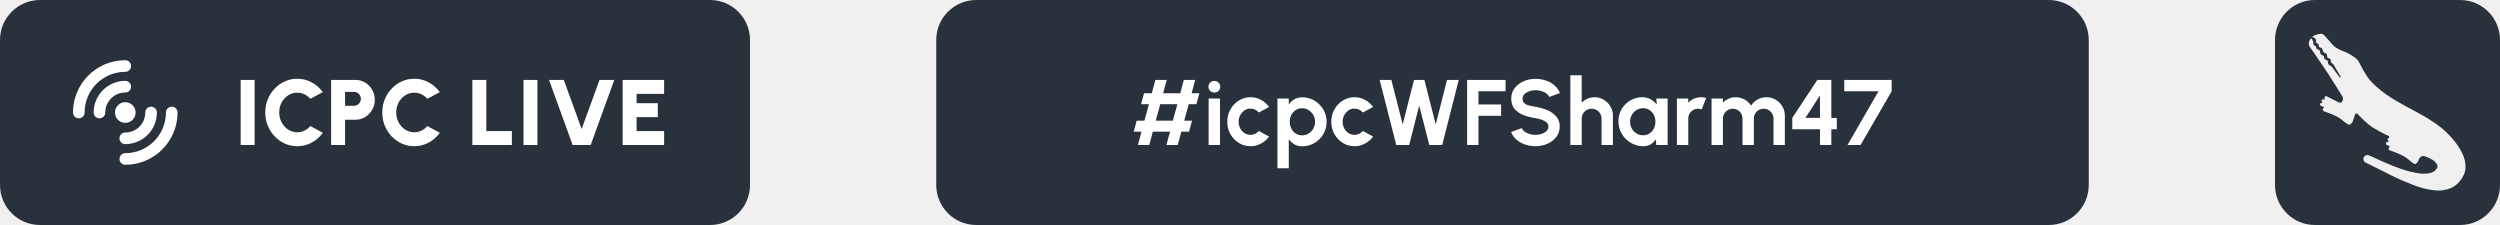
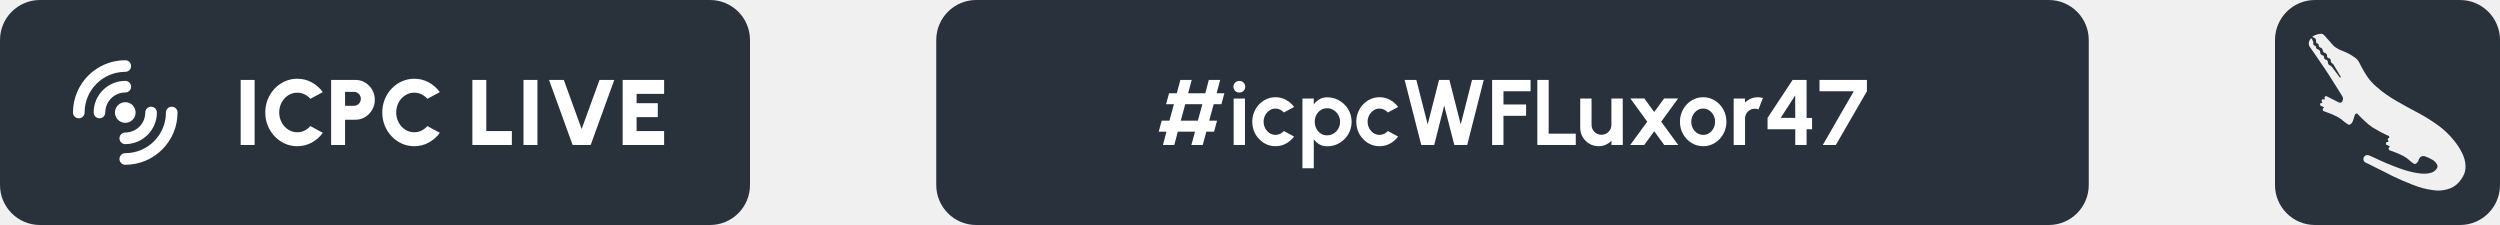
<svg xmlns="http://www.w3.org/2000/svg" width="1000" height="90" viewBox="0 0 1000 90" fill="none">
  <rect width="300" height="90" rx="16" fill="#29313B" />
  <circle cx="50.109" cy="45" r="4.131" fill="white" />
  <path d="M31.52 45C31.52 34.734 39.842 26.412 50.108 26.412" stroke="white" stroke-width="4.647" stroke-linecap="round" />
  <path d="M68.697 45C68.697 55.266 60.375 63.588 50.109 63.588" stroke="white" stroke-width="4.647" stroke-linecap="round" />
  <path d="M39.783 45C39.783 39.297 44.407 34.673 50.11 34.673" stroke="white" stroke-width="4.647" stroke-linecap="round" />
  <path d="M60.434 45C60.434 50.703 55.81 55.327 50.107 55.327" stroke="white" stroke-width="4.647" stroke-linecap="round" />
  <path d="M96.269 58V31.977H101.845V58H96.269ZM118.902 58.483C117.142 58.483 115.488 58.136 113.939 57.442C112.39 56.736 111.027 55.763 109.849 54.524C108.685 53.285 107.768 51.853 107.098 50.23C106.442 48.594 106.113 46.847 106.113 44.988C106.113 43.117 106.442 41.37 107.098 39.746C107.768 38.111 108.685 36.679 109.849 35.453C111.027 34.213 112.39 33.247 113.939 32.553C115.488 31.846 117.142 31.493 118.902 31.493C121.009 31.493 122.948 31.983 124.72 32.962C126.492 33.928 127.961 35.223 129.125 36.847L124.144 39.523C123.499 38.78 122.725 38.185 121.82 37.739C120.916 37.293 119.943 37.07 118.902 37.07C117.911 37.07 116.975 37.274 116.095 37.683C115.228 38.092 114.459 38.662 113.79 39.393C113.133 40.112 112.619 40.948 112.247 41.903C111.876 42.857 111.69 43.885 111.69 44.988C111.69 46.079 111.876 47.101 112.247 48.055C112.619 49.01 113.133 49.852 113.79 50.583C114.459 51.302 115.228 51.872 116.095 52.293C116.975 52.702 117.911 52.907 118.902 52.907C119.943 52.907 120.916 52.684 121.82 52.238C122.725 51.779 123.499 51.172 124.144 50.416L129.125 53.13C127.961 54.741 126.492 56.036 124.72 57.015C122.948 57.994 121.009 58.483 118.902 58.483ZM132.452 58V31.977H142.266C143.692 31.977 144.98 32.342 146.133 33.073C147.298 33.792 148.221 34.758 148.902 35.973C149.584 37.175 149.925 38.495 149.925 39.932C149.925 41.395 149.572 42.727 148.865 43.929C148.171 45.131 147.242 46.091 146.077 46.81C144.912 47.529 143.642 47.888 142.266 47.888H138.028V58H132.452ZM138.028 42.312H141.634C142.13 42.312 142.582 42.188 142.991 41.94C143.4 41.679 143.729 41.339 143.977 40.917C144.224 40.496 144.348 40.031 144.348 39.523C144.348 39.015 144.224 38.55 143.977 38.129C143.729 37.708 143.4 37.373 142.991 37.125C142.582 36.865 142.13 36.735 141.634 36.735H138.028V42.312ZM165.699 58.483C163.94 58.483 162.285 58.136 160.736 57.442C159.187 56.736 157.824 55.763 156.647 54.524C155.482 53.285 154.565 51.853 153.896 50.23C153.239 48.594 152.911 46.847 152.911 44.988C152.911 43.117 153.239 41.37 153.896 39.746C154.565 38.111 155.482 36.679 156.647 35.453C157.824 34.213 159.187 33.247 160.736 32.553C162.285 31.846 163.94 31.493 165.699 31.493C167.806 31.493 169.745 31.983 171.517 32.962C173.289 33.928 174.758 35.223 175.923 36.847L170.941 39.523C170.297 38.78 169.522 38.185 168.618 37.739C167.713 37.293 166.74 37.07 165.699 37.07C164.708 37.07 163.772 37.274 162.892 37.683C162.025 38.092 161.257 38.662 160.587 39.393C159.931 40.112 159.416 40.948 159.045 41.903C158.673 42.857 158.487 43.885 158.487 44.988C158.487 46.079 158.673 47.101 159.045 48.055C159.416 49.01 159.931 49.852 160.587 50.583C161.257 51.302 162.025 51.872 162.892 52.293C163.772 52.702 164.708 52.907 165.699 52.907C166.74 52.907 167.713 52.684 168.618 52.238C169.522 51.779 170.297 51.172 170.941 50.416L175.923 53.13C174.758 54.741 173.289 56.036 171.517 57.015C169.745 57.994 167.806 58.483 165.699 58.483ZM188.943 58V31.977H194.519V52.423H204.743V58H188.943ZM209.396 58V31.977H214.972V58H209.396ZM229.055 58L219.612 31.977H225.523L232.661 51.606L239.799 31.977H245.71L236.267 58H229.055ZM249.064 58V31.977H265.645V37.553H254.64V41.271H263.117V46.847H254.64V52.423H265.645V58H249.064Z" fill="white" />
  <rect x="374.5" width="461" height="90" rx="16" fill="#29313C" />
-   <path d="M478.563 41.679H475.477L473.674 48.278H476.815L475.626 52.665H472.54L471.09 58H466.555L468.004 52.665H461.127L459.714 58H455.179L456.591 52.665H453.487L454.677 48.278H457.762L459.565 41.679H456.424L457.614 37.311H460.718L462.149 31.977H466.685L465.253 37.311H472.112L473.525 31.977H478.061L476.648 37.311H479.752L478.563 41.679ZM469.138 48.278L470.941 41.679H464.101L462.298 48.278H469.138ZM483.456 39.412H487.992V58H483.456V39.412ZM485.761 37.014C485.092 37.014 484.528 36.797 484.07 36.363C483.611 35.917 483.382 35.359 483.382 34.69C483.382 34.034 483.611 33.482 484.07 33.036C484.528 32.59 485.086 32.367 485.743 32.367C486.399 32.367 486.951 32.59 487.397 33.036C487.855 33.482 488.085 34.034 488.085 34.69C488.085 35.359 487.862 35.917 487.416 36.363C486.969 36.797 486.418 37.014 485.761 37.014ZM503.549 52.405L507.638 54.617C506.783 55.782 505.711 56.717 504.423 57.424C503.134 58.13 501.727 58.483 500.203 58.483C498.493 58.483 496.932 58.043 495.519 57.163C494.119 56.284 492.997 55.106 492.154 53.632C491.324 52.145 490.909 50.503 490.909 48.706C490.909 47.343 491.151 46.072 491.634 44.895C492.117 43.706 492.78 42.665 493.623 41.773C494.478 40.868 495.469 40.161 496.597 39.653C497.725 39.145 498.927 38.891 500.203 38.891C501.727 38.891 503.134 39.245 504.423 39.951C505.711 40.657 506.783 41.605 507.638 42.795L503.549 44.988C503.115 44.492 502.601 44.108 502.006 43.836C501.424 43.563 500.823 43.427 500.203 43.427C499.311 43.427 498.505 43.675 497.787 44.17C497.068 44.654 496.498 45.298 496.076 46.103C495.655 46.897 495.444 47.764 495.444 48.706C495.444 49.635 495.655 50.503 496.076 51.308C496.498 52.101 497.068 52.739 497.787 53.223C498.505 53.706 499.311 53.948 500.203 53.948C500.847 53.948 501.461 53.812 502.043 53.539C502.626 53.254 503.128 52.876 503.549 52.405ZM515.511 67.294H510.976V39.412H515.511V41.773C516.118 40.93 516.862 40.248 517.742 39.728C518.634 39.195 519.675 38.928 520.864 38.928C522.228 38.928 523.498 39.182 524.675 39.691C525.852 40.199 526.887 40.905 527.779 41.81C528.684 42.702 529.384 43.737 529.88 44.914C530.388 46.091 530.642 47.355 530.642 48.706C530.642 50.057 530.388 51.327 529.88 52.517C529.384 53.706 528.684 54.753 527.779 55.658C526.887 56.55 525.852 57.25 524.675 57.758C523.498 58.266 522.228 58.52 520.864 58.52C519.675 58.52 518.634 58.26 517.742 57.74C516.862 57.207 516.118 56.519 515.511 55.676V67.294ZM520.809 43.297C519.867 43.297 519.024 43.544 518.281 44.04C517.537 44.523 516.955 45.174 516.533 45.992C516.112 46.81 515.901 47.715 515.901 48.706C515.901 49.697 516.112 50.608 516.533 51.438C516.955 52.256 517.537 52.913 518.281 53.409C519.024 53.892 519.867 54.134 520.809 54.134C521.763 54.134 522.637 53.892 523.43 53.409C524.223 52.925 524.855 52.275 525.326 51.457C525.797 50.627 526.032 49.71 526.032 48.706C526.032 47.715 525.797 46.81 525.326 45.992C524.855 45.174 524.223 44.523 523.43 44.04C522.649 43.544 521.775 43.297 520.809 43.297ZM545.155 52.405L549.244 54.617C548.389 55.782 547.317 56.717 546.028 57.424C544.74 58.13 543.333 58.483 541.809 58.483C540.099 58.483 538.537 58.043 537.125 57.163C535.724 56.284 534.603 55.106 533.76 53.632C532.93 52.145 532.515 50.503 532.515 48.706C532.515 47.343 532.756 46.072 533.24 44.895C533.723 43.706 534.386 42.665 535.229 41.773C536.084 40.868 537.075 40.161 538.203 39.653C539.33 39.145 540.532 38.891 541.809 38.891C543.333 38.891 544.74 39.245 546.028 39.951C547.317 40.657 548.389 41.605 549.244 42.795L545.155 44.988C544.721 44.492 544.207 44.108 543.612 43.836C543.029 43.563 542.428 43.427 541.809 43.427C540.917 43.427 540.111 43.675 539.392 44.17C538.674 44.654 538.104 45.298 537.682 46.103C537.261 46.897 537.05 47.764 537.05 48.706C537.05 49.635 537.261 50.503 537.682 51.308C538.104 52.101 538.674 52.739 539.392 53.223C540.111 53.706 540.917 53.948 541.809 53.948C542.453 53.948 543.067 53.812 543.649 53.539C544.231 53.254 544.733 52.876 545.155 52.405ZM558.511 58L551.856 31.977H556.541L561.076 49.765L565.612 31.977H569.757L574.292 49.765L578.809 31.977H583.493L576.876 58H571.727L567.675 42.237L563.678 58H558.511ZM586.853 58V31.977H602.226V36.512H591.389V41.791H600.441V46.327H591.389V58H586.853ZM614.193 58.483C612.755 58.483 611.374 58.26 610.048 57.814C608.734 57.356 607.582 56.705 606.59 55.862C605.599 55.007 604.886 53.985 604.453 52.795L608.709 51.234C608.883 51.73 609.236 52.182 609.769 52.591C610.302 53 610.952 53.328 611.721 53.576C612.489 53.824 613.313 53.948 614.193 53.948C615.097 53.948 615.94 53.812 616.721 53.539C617.514 53.254 618.152 52.864 618.635 52.368C619.119 51.86 619.36 51.271 619.36 50.602C619.36 49.92 619.106 49.363 618.598 48.929C618.09 48.483 617.44 48.13 616.646 47.869C615.853 47.609 615.035 47.411 614.193 47.275C612.346 46.99 610.692 46.55 609.23 45.955C607.767 45.36 606.609 44.536 605.754 43.483C604.911 42.429 604.49 41.066 604.49 39.393C604.49 37.819 604.942 36.444 605.847 35.267C606.751 34.089 607.941 33.172 609.416 32.516C610.89 31.859 612.483 31.53 614.193 31.53C615.618 31.53 616.993 31.753 618.319 32.2C619.645 32.646 620.804 33.296 621.795 34.151C622.799 35.006 623.518 36.035 623.952 37.237L619.676 38.78C619.503 38.284 619.15 37.832 618.617 37.423C618.084 37.014 617.433 36.692 616.665 36.456C615.897 36.208 615.073 36.084 614.193 36.084C613.313 36.072 612.476 36.215 611.683 36.512C610.903 36.797 610.264 37.187 609.769 37.683C609.273 38.179 609.025 38.749 609.025 39.393C609.025 40.224 609.255 40.849 609.713 41.271C610.184 41.692 610.81 42.002 611.59 42.2C612.371 42.386 613.239 42.559 614.193 42.721C615.928 42.993 617.532 43.452 619.007 44.096C620.482 44.74 621.665 45.602 622.557 46.68C623.45 47.745 623.896 49.053 623.896 50.602C623.896 52.176 623.45 53.557 622.557 54.747C621.665 55.924 620.482 56.841 619.007 57.498C617.532 58.155 615.928 58.483 614.193 58.483ZM645.159 46.252V58H640.624V47.442C640.624 46.711 640.444 46.048 640.084 45.453C639.725 44.846 639.242 44.369 638.635 44.022C638.04 43.662 637.377 43.483 636.646 43.483C635.915 43.483 635.245 43.662 634.638 44.022C634.043 44.369 633.566 44.846 633.207 45.453C632.86 46.048 632.686 46.711 632.686 47.442V58H628.151L628.132 30.118H632.668L632.686 41.066C633.318 40.397 634.074 39.87 634.954 39.486C635.834 39.09 636.782 38.891 637.798 38.891C639.149 38.891 640.382 39.226 641.497 39.895C642.612 40.552 643.499 41.438 644.155 42.553C644.824 43.656 645.159 44.889 645.159 46.252ZM662.515 39.412H667.05V58H662.515L662.31 55.695C661.802 56.525 661.127 57.201 660.284 57.721C659.454 58.229 658.469 58.483 657.329 58.483C655.953 58.483 654.665 58.223 653.462 57.703C652.26 57.182 651.201 56.463 650.284 55.546C649.379 54.629 648.667 53.57 648.146 52.368C647.638 51.166 647.384 49.877 647.384 48.501C647.384 47.175 647.626 45.93 648.109 44.765C648.605 43.6 649.293 42.578 650.172 41.698C651.052 40.818 652.068 40.13 653.221 39.635C654.373 39.139 655.613 38.891 656.938 38.891C658.165 38.891 659.262 39.164 660.229 39.709C661.208 40.254 662.038 40.948 662.719 41.791L662.515 39.412ZM657.217 54.115C658.184 54.115 659.039 53.873 659.782 53.39C660.526 52.907 661.108 52.256 661.53 51.438C661.951 50.608 662.162 49.697 662.162 48.706C662.162 47.702 661.951 46.791 661.53 45.973C661.108 45.143 660.52 44.486 659.764 44.003C659.02 43.52 658.171 43.278 657.217 43.278C656.263 43.278 655.389 43.526 654.596 44.022C653.816 44.505 653.19 45.156 652.719 45.973C652.26 46.791 652.031 47.702 652.031 48.706C652.031 49.71 652.267 50.62 652.738 51.438C653.208 52.256 653.834 52.907 654.615 53.39C655.408 53.873 656.275 54.115 657.217 54.115ZM670.773 58L670.754 39.412H675.29L675.309 41.066C675.941 40.397 676.697 39.87 677.576 39.486C678.456 39.09 679.404 38.891 680.42 38.891C681.102 38.891 681.783 38.99 682.465 39.189L680.681 43.761C680.21 43.575 679.739 43.483 679.268 43.483C678.537 43.483 677.868 43.662 677.26 44.022C676.666 44.369 676.188 44.846 675.829 45.453C675.482 46.048 675.309 46.711 675.309 47.442V58H670.773ZM684.623 58V39.412H689.159V41.066C689.791 40.397 690.546 39.87 691.426 39.486C692.306 39.09 693.254 38.891 694.27 38.891C695.559 38.891 696.743 39.195 697.821 39.802C698.911 40.409 699.779 41.221 700.423 42.237C701.08 41.221 701.947 40.409 703.025 39.802C704.104 39.195 705.287 38.891 706.576 38.891C707.939 38.891 709.172 39.226 710.275 39.895C711.39 40.552 712.276 41.438 712.933 42.553C713.602 43.656 713.937 44.889 713.937 46.252V58H709.401V47.461C709.401 46.742 709.221 46.085 708.862 45.49C708.515 44.883 708.044 44.4 707.449 44.04C706.867 43.669 706.21 43.483 705.479 43.483C704.748 43.483 704.085 43.662 703.49 44.022C702.908 44.369 702.437 44.84 702.077 45.434C701.718 46.029 701.538 46.705 701.538 47.461V58H697.003V47.461C697.003 46.705 696.829 46.029 696.482 45.434C696.135 44.84 695.664 44.369 695.07 44.022C694.475 43.662 693.812 43.483 693.081 43.483C692.362 43.483 691.705 43.669 691.11 44.04C690.516 44.4 690.038 44.883 689.679 45.49C689.332 46.085 689.159 46.742 689.159 47.461V58H684.623ZM727.996 58V51.699H716.917V47.145L726.936 31.977H732.531V47.163H734.725V51.699H732.531V58H727.996ZM722.178 47.145L727.996 47.163L727.977 38.166L722.178 47.145ZM739.004 58L751.402 36.512H737.703V31.977H756.663V36.512L744.227 58H739.004Z" fill="white" />
+   <path d="M488.563 41.679H485.477L483.674 48.278H486.815L485.626 52.665H482.54L481.09 58H476.555L478.004 52.665H471.127L469.714 58H465.179L466.591 52.665H463.487L464.677 48.278H467.762L469.565 41.679H466.424L467.614 37.311H470.718L472.149 31.977H476.685L475.253 37.311H482.112L483.525 31.977H488.061L486.648 37.311H489.752L488.563 41.679ZM479.138 48.278L480.941 41.679H474.101L472.298 48.278H479.138ZM493.456 39.412H497.992V58H493.456V39.412ZM495.761 37.014C495.092 37.014 494.528 36.797 494.07 36.363C493.611 35.917 493.382 35.359 493.382 34.69C493.382 34.034 493.611 33.482 494.07 33.036C494.528 32.59 495.086 32.367 495.743 32.367C496.399 32.367 496.951 32.59 497.397 33.036C497.855 33.482 498.085 34.034 498.085 34.69C498.085 35.359 497.862 35.917 497.416 36.363C496.969 36.797 496.418 37.014 495.761 37.014ZM513.549 52.405L517.638 54.617C516.783 55.782 515.711 56.717 514.423 57.424C513.134 58.13 511.727 58.483 510.203 58.483C508.493 58.483 506.932 58.043 505.519 57.163C504.119 56.284 502.997 55.106 502.154 53.632C501.324 52.145 500.909 50.503 500.909 48.706C500.909 47.343 501.151 46.072 501.634 44.895C502.117 43.706 502.78 42.665 503.623 41.773C504.478 40.868 505.469 40.161 506.597 39.653C507.725 39.145 508.927 38.891 510.203 38.891C511.727 38.891 513.134 39.245 514.423 39.951C515.711 40.657 516.783 41.605 517.638 42.795L513.549 44.988C513.115 44.492 512.601 44.108 512.006 43.836C511.424 43.563 510.823 43.427 510.203 43.427C509.311 43.427 508.505 43.675 507.787 44.17C507.068 44.654 506.498 45.298 506.076 46.103C505.655 46.897 505.444 47.764 505.444 48.706C505.444 49.635 505.655 50.503 506.076 51.308C506.498 52.101 507.068 52.739 507.787 53.223C508.505 53.706 509.311 53.948 510.203 53.948C510.847 53.948 511.461 53.812 512.043 53.539C512.626 53.254 513.128 52.876 513.549 52.405ZM525.511 67.294H520.976V39.412H525.511V41.773C526.118 40.93 526.862 40.248 527.742 39.728C528.634 39.195 529.675 38.928 530.864 38.928C532.228 38.928 533.498 39.182 534.675 39.691C535.852 40.199 536.887 40.905 537.779 41.81C538.684 42.702 539.384 43.737 539.88 44.914C540.388 46.091 540.642 47.355 540.642 48.706C540.642 50.057 540.388 51.327 539.88 52.517C539.384 53.706 538.684 54.753 537.779 55.658C536.887 56.55 535.852 57.25 534.675 57.758C533.498 58.266 532.228 58.52 530.864 58.52C529.675 58.52 528.634 58.26 527.742 57.74C526.862 57.207 526.118 56.519 525.511 55.676V67.294ZM530.809 43.297C529.867 43.297 529.024 43.544 528.281 44.04C527.537 44.523 526.955 45.174 526.533 45.992C526.112 46.81 525.901 47.715 525.901 48.706C525.901 49.697 526.112 50.608 526.533 51.438C526.955 52.256 527.537 52.913 528.281 53.409C529.024 53.892 529.867 54.134 530.809 54.134C531.763 54.134 532.637 53.892 533.43 53.409C534.223 52.925 534.855 52.275 535.326 51.457C535.797 50.627 536.032 49.71 536.032 48.706C536.032 47.715 535.797 46.81 535.326 45.992C534.855 45.174 534.223 44.523 533.43 44.04C532.649 43.544 531.775 43.297 530.809 43.297ZM555.155 52.405L559.244 54.617C558.389 55.782 557.317 56.717 556.028 57.424C554.74 58.13 553.333 58.483 551.809 58.483C550.099 58.483 548.537 58.043 547.125 57.163C545.724 56.284 544.603 55.106 543.76 53.632C542.93 52.145 542.515 50.503 542.515 48.706C542.515 47.343 542.756 46.072 543.24 44.895C543.723 43.706 544.386 42.665 545.229 41.773C546.084 40.868 547.075 40.161 548.203 39.653C549.33 39.145 550.532 38.891 551.809 38.891C553.333 38.891 554.74 39.245 556.028 39.951C557.317 40.657 558.389 41.605 559.244 42.795L555.155 44.988C554.721 44.492 554.207 44.108 553.612 43.836C553.029 43.563 552.428 43.427 551.809 43.427C550.917 43.427 550.111 43.675 549.392 44.17C548.674 44.654 548.104 45.298 547.682 46.103C547.261 46.897 547.05 47.764 547.05 48.706C547.05 49.635 547.261 50.503 547.682 51.308C548.104 52.101 548.674 52.739 549.392 53.223C550.111 53.706 550.917 53.948 551.809 53.948C552.453 53.948 553.067 53.812 553.649 53.539C554.231 53.254 554.733 52.876 555.155 52.405ZM568.511 58L561.856 31.977H566.541L571.076 49.765L575.612 31.977H579.757L584.292 49.765L588.809 31.977H593.493L586.876 58H581.727L577.675 42.237L573.678 58H568.511ZM596.853 58V31.977H612.226V36.512H601.389V41.791H610.441V46.327H601.389V58H596.853ZM614.933 58V31.977H619.469V53.465H630.306V58H614.933ZM632.088 51.122V39.412H636.624V49.933C636.624 50.664 636.803 51.333 637.163 51.94C637.522 52.535 637.999 53.012 638.594 53.371C639.201 53.718 639.864 53.892 640.583 53.892C641.327 53.892 641.996 53.718 642.591 53.371C643.185 53.012 643.662 52.535 644.022 51.94C644.381 51.333 644.561 50.664 644.561 49.933V39.412H649.096L649.115 58H644.579L644.561 56.309C643.916 56.978 643.154 57.511 642.275 57.907C641.395 58.291 640.453 58.483 639.449 58.483C638.098 58.483 636.865 58.155 635.75 57.498C634.635 56.829 633.743 55.943 633.073 54.84C632.417 53.725 632.088 52.486 632.088 51.122ZM652.092 58L658.896 48.669L652.148 39.393H657.743L661.684 44.802L665.643 39.393H671.238L664.491 48.669L671.294 58H665.699L661.684 52.498L657.687 58H652.092ZM681.273 58.483C679.563 58.483 678.001 58.043 676.589 57.163C675.188 56.284 674.067 55.106 673.224 53.632C672.394 52.145 671.979 50.503 671.979 48.706C671.979 47.343 672.22 46.072 672.704 44.895C673.187 43.706 673.85 42.665 674.693 41.773C675.548 40.868 676.539 40.161 677.667 39.653C678.794 39.145 679.997 38.891 681.273 38.891C682.983 38.891 684.538 39.331 685.939 40.211C687.351 41.091 688.473 42.274 689.303 43.761C690.146 45.248 690.567 46.897 690.567 48.706C690.567 50.057 690.325 51.321 689.842 52.498C689.359 53.675 688.69 54.716 687.835 55.621C686.992 56.513 686.007 57.213 684.879 57.721C683.764 58.229 682.562 58.483 681.273 58.483ZM681.273 53.948C682.178 53.948 682.989 53.706 683.708 53.223C684.427 52.739 684.991 52.101 685.399 51.308C685.821 50.515 686.031 49.648 686.031 48.706C686.031 47.739 685.815 46.859 685.381 46.066C684.96 45.261 684.383 44.623 683.652 44.152C682.933 43.669 682.14 43.427 681.273 43.427C680.381 43.427 679.575 43.669 678.856 44.152C678.138 44.635 677.568 45.279 677.146 46.085C676.725 46.89 676.514 47.764 676.514 48.706C676.514 49.685 676.731 50.571 677.165 51.364C677.599 52.157 678.175 52.789 678.894 53.26C679.625 53.718 680.418 53.948 681.273 53.948ZM693.48 58L693.461 39.412H697.997L698.015 41.066C698.647 40.397 699.403 39.87 700.283 39.486C701.163 39.09 702.111 38.891 703.127 38.891C703.809 38.891 704.49 38.99 705.172 39.189L703.387 43.761C702.916 43.575 702.446 43.483 701.975 43.483C701.244 43.483 700.574 43.662 699.967 44.022C699.372 44.369 698.895 44.846 698.536 45.453C698.189 46.048 698.015 46.711 698.015 47.442V58H693.48ZM718.101 58V51.699H707.022V47.145L717.041 31.977H722.636V47.163H724.83V51.699H722.636V58H718.101ZM712.282 47.145L718.101 47.163L718.082 38.166L712.282 47.145ZM729.109 58L741.507 36.512H727.807V31.977H746.767V36.512L734.332 58H729.109Z" fill="white" />
  <path fill-rule="evenodd" clip-rule="evenodd" d="M1000 16C1000 7.163 992.837 0 984 0H926C917.163 0 910 7.163 910 16V74C910 82.837 917.163 90 926 90H984C992.837 90 1000 82.837 1000 74V16ZM947.625 62.151C946.918 61.831 946.083 62.062 945.643 62.701C945.092 63.5 945.375 64.602 946.245 65.032C947.085 65.447 947.979 65.886 948.929 66.347C950.545 67.182 952.079 67.946 953.533 68.639C954.965 69.369 956.076 69.937 956.866 70.344C959.532 71.64 962.244 72.815 965.001 73.87C967.736 74.962 970.371 75.678 972.906 76.019C973.747 76.138 974.563 76.231 975.355 76.227C976.983 76.219 978.508 75.917 979.928 75.391C982.037 74.609 983.768 73.047 985.12 70.706C985.986 69.206 986.344 67.656 986.194 66.058C986.102 64.443 985.658 62.846 984.863 61.265C984.09 59.648 983.122 58.113 981.96 56.662C979.886 54.001 977.533 51.74 974.901 49.879C972.305 48.039 969.585 46.371 966.741 44.875C963.934 43.401 961.195 41.893 958.524 40.351C957.317 39.654 956.013 38.828 954.613 37.873C953.213 36.919 951.84 35.833 950.493 34.617C949.037 33.337 947.9 32.095 947.083 30.892C946.266 29.688 945.584 28.587 945.038 27.589C944.55 26.576 944.075 25.667 943.612 24.864C943.186 24.081 942.636 23.471 941.962 23.033C940.421 21.899 938.863 21.049 937.289 20.481C936.237 20.107 935.283 19.642 934.428 19.085C933.649 18.578 933.005 17.897 932.408 17.185L931.875 16.551C931.307 15.93 930.775 15.33 930.28 14.752C929.785 14.173 929.391 13.799 929.098 13.63C928.769 13.44 928.124 13.458 927.164 13.684C926.34 13.905 925.655 14.187 925.11 14.531C924.999 14.601 924.963 14.744 925.021 14.862L925.641 15.094C925.938 15.205 926.179 15.428 926.313 15.716C926.391 15.882 926.429 16.064 926.426 16.247L926.418 16.72C926.413 17.042 926.635 17.324 926.949 17.394C927.244 17.46 927.459 17.712 927.479 18.013L927.491 18.207C927.517 18.606 927.793 18.945 928.178 19.051L928.276 19.078C928.704 19.195 929.017 19.564 929.064 20.006L929.074 20.1C929.129 20.628 929.522 21.058 930.033 21.203C930.043 21.206 930.053 21.209 930.062 21.211C930.542 21.349 930.85 21.804 930.82 22.302L930.819 22.319C930.794 22.745 931.01 23.162 931.42 23.28C931.464 23.293 931.509 23.305 931.554 23.317C931.6 23.324 931.645 23.332 931.688 23.341C932.116 23.424 932.34 23.844 932.306 24.279C932.27 24.732 932.512 25.166 932.919 25.37C933.11 25.466 933.269 25.614 933.378 25.797L936.277 30.654C936.348 30.773 936.303 30.928 936.178 30.99C936.075 31.041 935.95 31.011 935.881 30.919L932.783 26.779C932.617 26.557 932.4 26.379 932.149 26.261L931.902 26.145C931.445 25.929 931.158 25.465 931.17 24.96C931.182 24.493 930.938 24.049 930.492 23.91C930.448 23.896 930.403 23.882 930.357 23.869C930.297 23.854 930.239 23.838 930.183 23.822C929.832 23.719 929.639 23.369 929.645 23.003C929.652 22.58 929.393 22.186 928.98 22.095C928.976 22.094 928.973 22.093 928.969 22.092C928.925 22.083 928.878 22.069 928.836 22.054C928.471 21.925 928.172 21.627 928.126 21.243L928.068 20.765C928.013 20.302 927.696 19.912 927.255 19.763L926.951 19.66C926.649 19.558 926.443 19.276 926.438 18.957C926.432 18.617 926.198 18.322 925.869 18.237C925.526 18.148 925.288 17.835 925.296 17.481L925.316 16.688C925.319 16.571 925.257 16.461 925.156 16.403L924.734 15.524C924.673 15.398 924.539 15.325 924.4 15.343C924.058 15.688 923.804 16.115 923.638 16.624C923.383 17.404 923.482 18.119 923.935 18.771C924.357 19.307 924.906 20.088 925.583 21.113C926.28 22.101 926.994 23.147 927.722 24.25C928.472 25.317 929.133 26.285 929.706 27.152C931.096 29.222 932.394 31.24 933.601 33.205C934.663 34.901 935.781 36.683 936.957 38.551C937.324 39.135 937.285 39.877 936.94 40.475C936.705 41.012 936.067 41.245 935.544 40.98L930.694 38.519C930.43 38.385 930.106 38.47 929.942 38.717L929.809 38.918C929.728 39.04 929.747 39.203 929.854 39.303C930.092 39.525 929.857 39.914 929.55 39.806L929.247 39.699C929.08 39.641 928.895 39.709 928.806 39.862L928.631 40.166C928.547 40.311 928.588 40.495 928.724 40.59L928.799 40.643C929.08 40.84 928.873 41.279 928.542 41.187C928.401 41.148 928.252 41.214 928.187 41.345L928.086 41.546C927.939 41.84 928.066 42.197 928.365 42.333L929.441 42.818C929.65 42.912 929.609 43.219 929.384 43.256C929.301 43.269 929.232 43.327 929.204 43.407L929.122 43.639C929.003 43.976 929.182 44.346 929.519 44.466C930.415 44.786 931.396 45.154 932.461 45.571C933.79 46.143 934.71 46.577 935.222 46.873C935.99 47.316 936.68 47.812 937.291 48.359C937.938 48.928 938.572 49.392 939.194 49.751C939.524 49.941 939.846 49.932 940.161 49.724C940.476 49.516 940.74 49.229 940.951 48.863C941.057 48.68 941.168 48.403 941.285 48.032C941.389 47.701 941.558 47.156 941.793 46.398C941.853 46.206 941.934 46.02 942.034 45.846L942.141 45.661C942.159 45.63 942.18 45.601 942.203 45.575C942.413 45.336 942.782 45.331 943.001 45.561C943.953 46.565 944.916 47.518 945.889 48.421C947 49.453 947.992 50.27 948.865 50.871L951.993 52.677C952.746 53.063 953.462 53.428 954.141 53.771C954.748 54.041 955.224 54.252 955.569 54.404C955.678 54.452 955.721 54.584 955.661 54.688L955.626 54.749C955.586 54.818 955.614 54.907 955.687 54.94C955.833 55.007 955.761 55.228 955.603 55.196L955.497 55.174C955.435 55.161 955.371 55.19 955.34 55.245L955.094 55.671C954.996 55.839 955.054 56.054 955.223 56.152C955.557 56.345 955.381 56.858 954.998 56.805L954.896 56.791C954.73 56.768 954.57 56.859 954.503 57.013L954.411 57.228C954.286 57.517 954.417 57.852 954.704 57.981L955.763 58.455C955.969 58.547 955.929 58.85 955.707 58.887C955.62 58.901 955.549 58.964 955.525 59.049L955.449 59.313C955.353 59.651 955.537 60.005 955.868 60.122C956.77 60.444 957.758 60.815 958.832 61.236C960.124 61.786 961.044 62.22 961.593 62.537C962.325 62.959 963.014 63.455 963.661 64.024C964.287 64.629 964.911 65.111 965.533 65.47C965.826 65.639 966.13 65.62 966.445 65.412C966.761 65.203 967.024 64.916 967.235 64.55C967.299 64.439 967.407 64.166 967.558 63.731C967.896 62.761 968.901 62.202 969.885 62.495C970.796 62.777 971.818 63.245 972.952 63.9C973.684 64.322 974.247 64.867 974.642 65.534C975.059 66.165 975.119 66.737 974.823 67.249C974.19 68.346 973.165 69.023 971.749 69.278C970.312 69.571 968.667 69.548 966.813 69.209C964.939 68.908 962.981 68.412 960.941 67.721C958.901 67.031 956.921 66.278 955.001 65.463C953.082 64.647 951.377 63.882 949.887 63.168C949.017 62.778 948.263 62.439 947.625 62.151Z" fill="#29313B" />
</svg>
